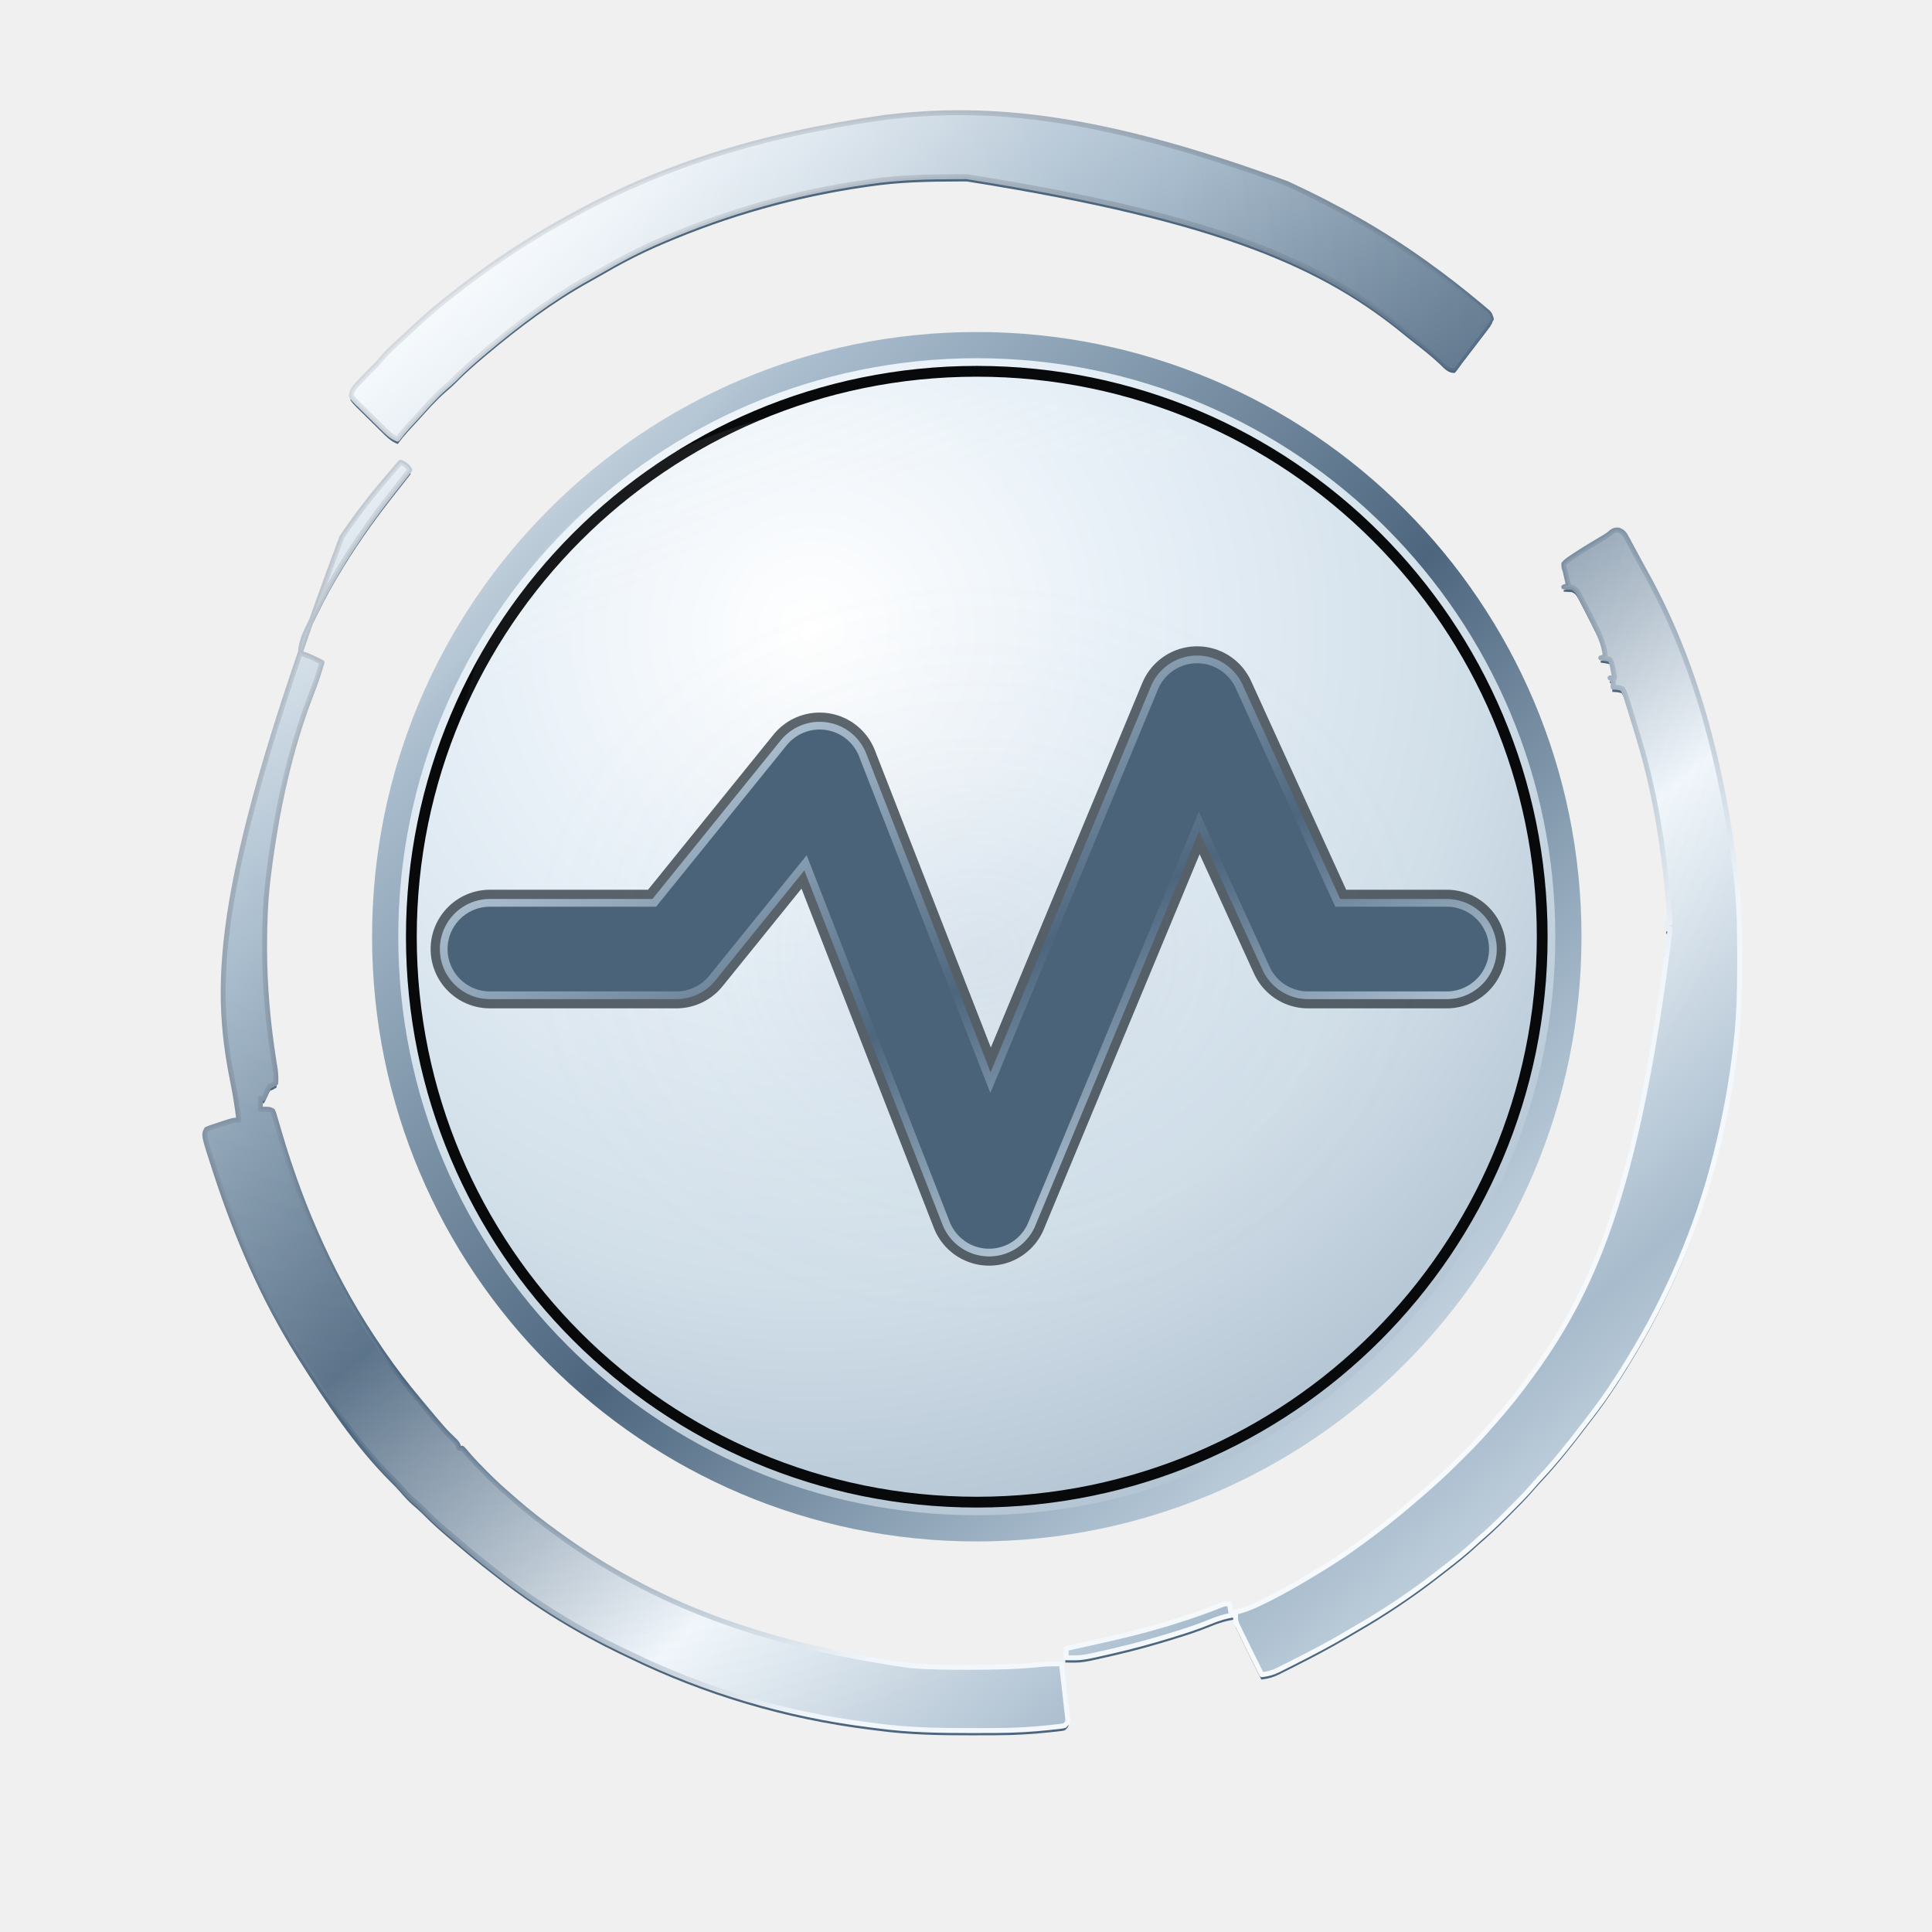
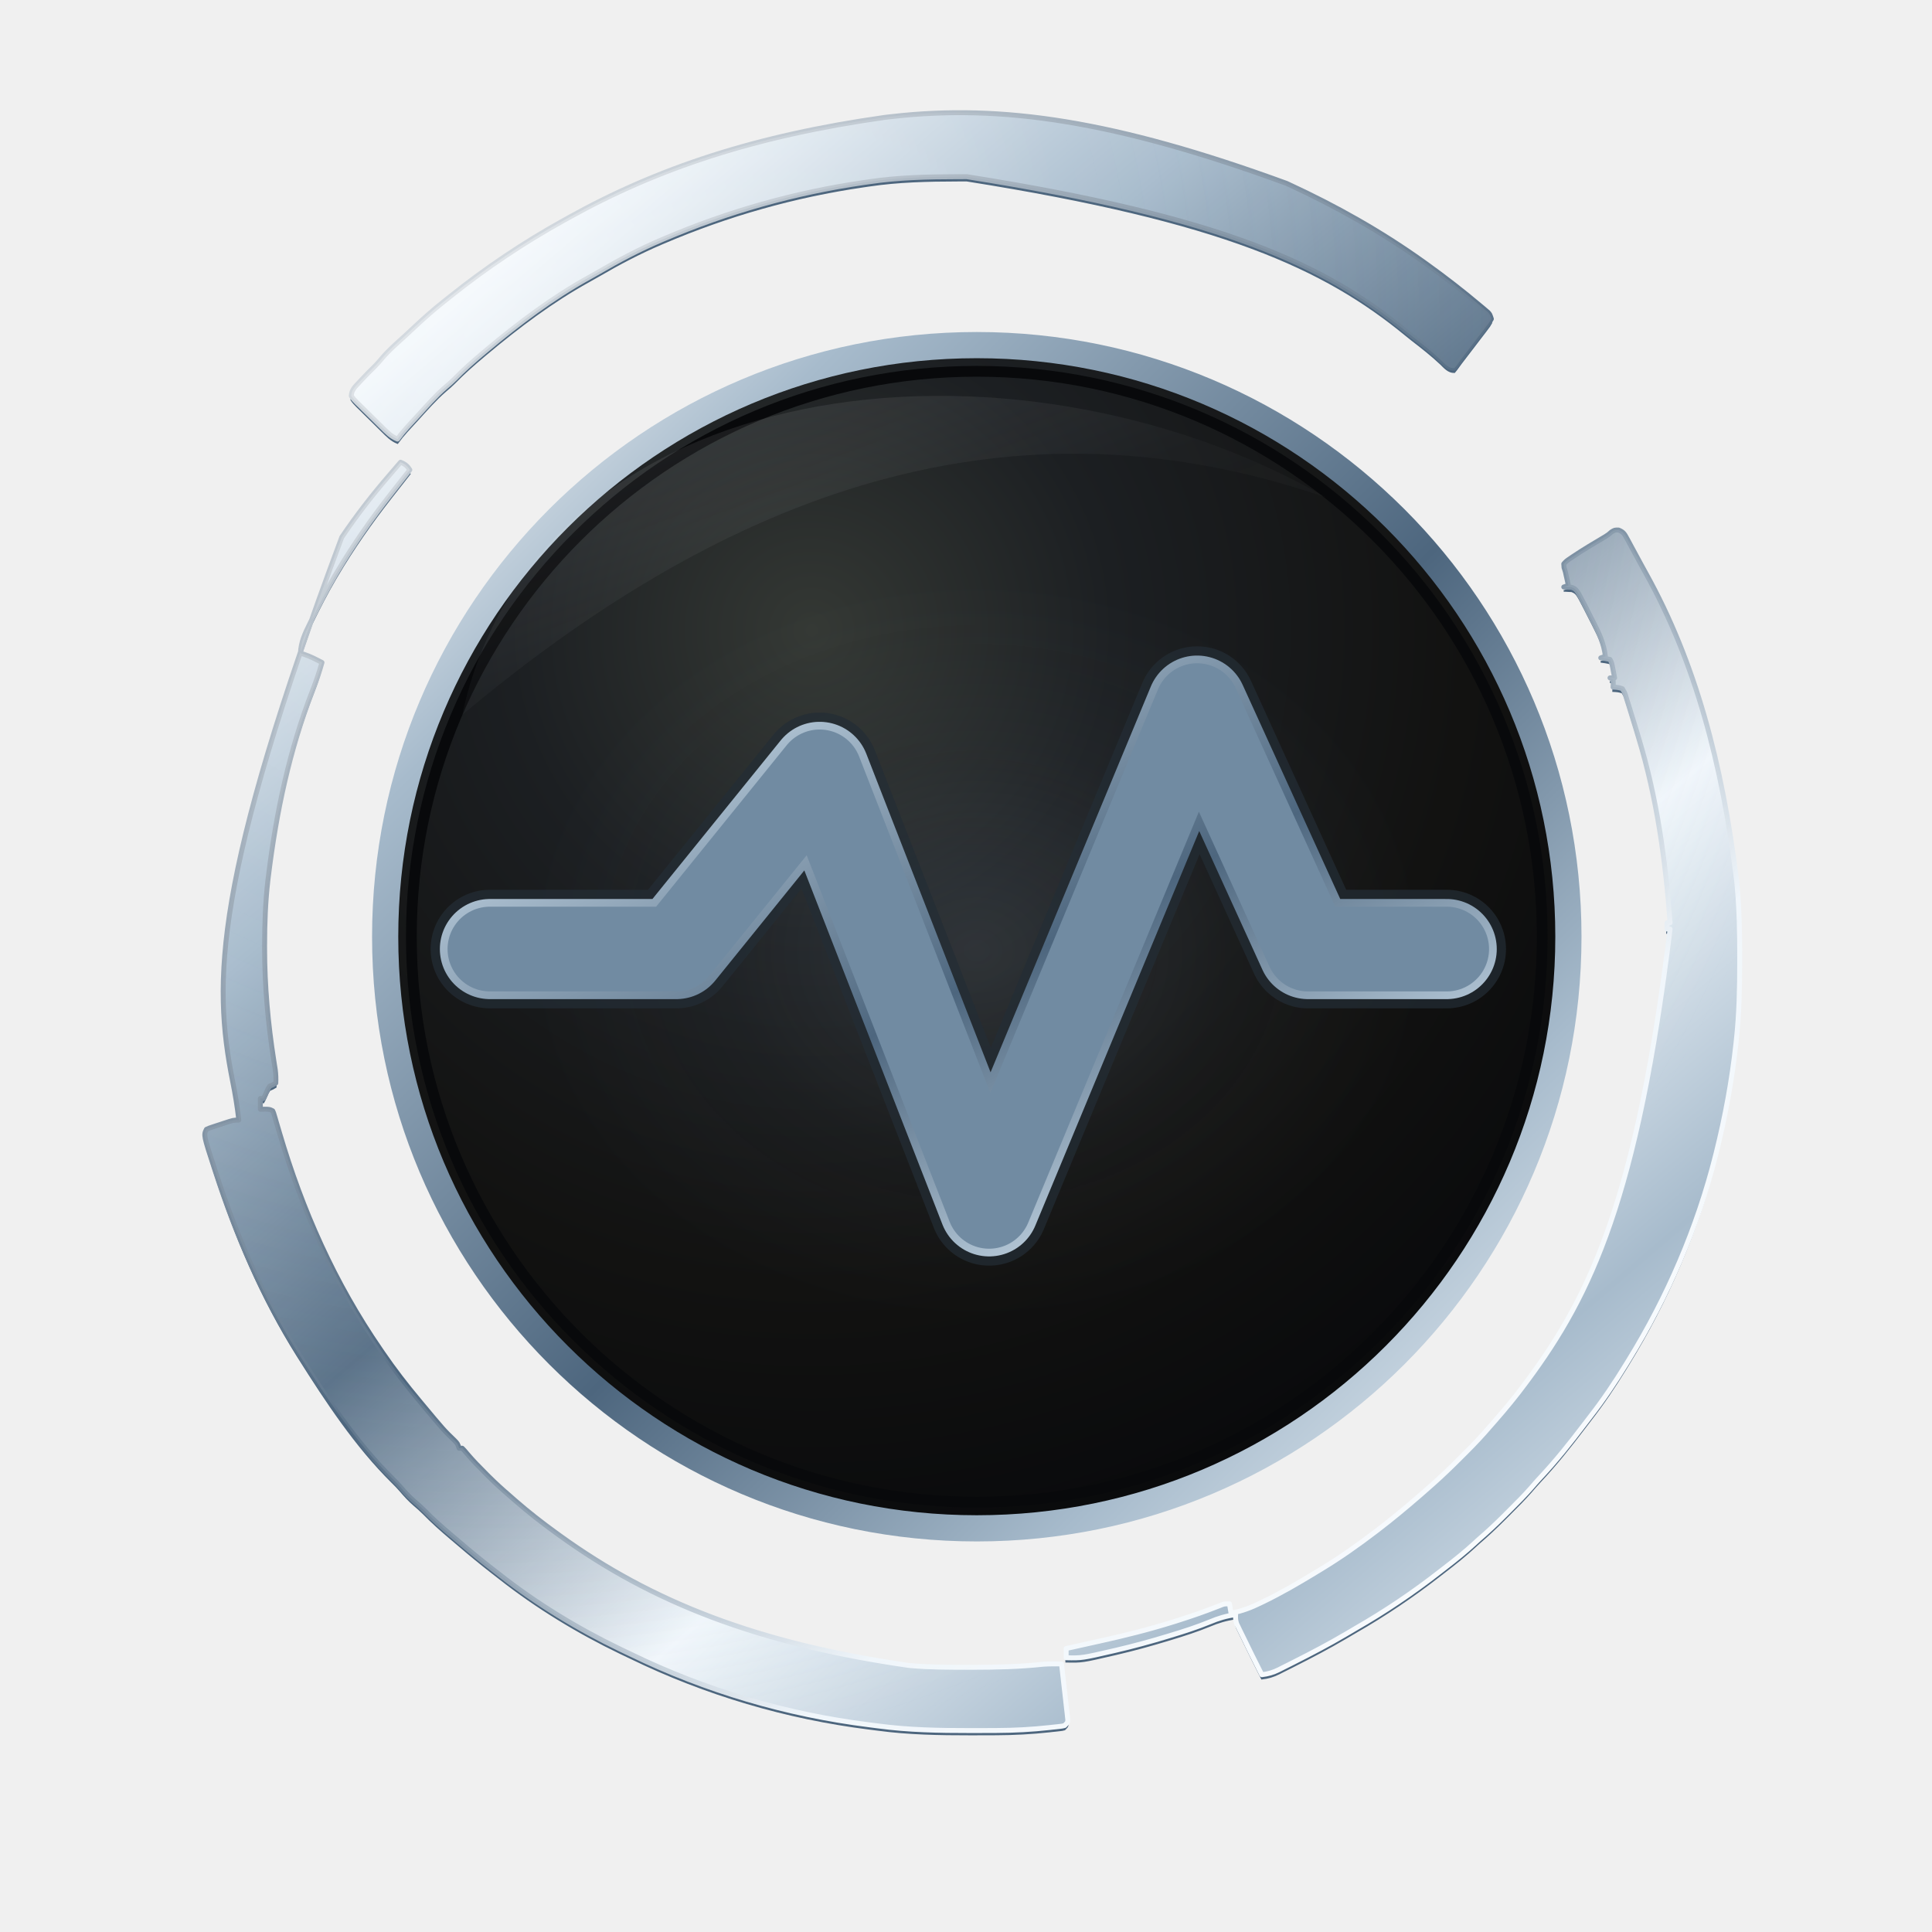
<svg xmlns="http://www.w3.org/2000/svg" width="256" height="256" viewBox="0 0 1254 1254" role="img" aria-labelledby="brand-title brand-description" data-vitalux-brand-version="v0.9.5.9" data-motion="static">
  <defs>
    <linearGradient id="outer-metal" gradientUnits="userSpaceOnUse" x1="180" y1="80" x2="1070" y2="1120">
      <stop offset="0" stop-color="#ffffff" />
      <stop offset="0.12" stop-color="#f0f6fb" />
      <stop offset="0.29" stop-color="#a7bbcc" />
      <stop offset="0.47" stop-color="#4d667e" />
      <stop offset="0.67" stop-color="#f0f6fb" />
      <stop offset="0.83" stop-color="#a7bbcc" />
      <stop offset="1" stop-color="#f0f6fb" />
    </linearGradient>
    <linearGradient id="outer-edge" gradientUnits="userSpaceOnUse" x1="140" y1="100" x2="1070" y2="1160">
      <stop offset="0" stop-color="#ffffff" />
      <stop offset="0.48" stop-color="#4d667e" />
      <stop offset="0.72" stop-color="#f0f6fb" />
      <stop offset="1" stop-color="#ffffff" />
    </linearGradient>
    <radialGradient id="glass" cx="36%" cy="24%" r="83%">
-       <stop offset="0" stop-color="#ffffff" />
-       <stop offset="0.31" stop-color="#e9f1f8" />
-       <stop offset="0.67" stop-color="#d1dfe9" />
-       <stop offset="1" stop-color="#aebfce" />
+       <stop offset="0" stop-color="#343834" />
+       <stop offset="0.31" stop-color="#1c1f22" />
+       <stop offset="0.67" stop-color="#121211" />
+       <stop offset="1" stop-color="#08090b" />
    </radialGradient>
    <radialGradient id="metal-reflection" cx="19%" cy="13%" r="90%">
      <stop offset="0" stop-color="#ffffff" stop-opacity="0.34" />
      <stop offset="0.42" stop-color="#ffffff" stop-opacity="0.015" />
      <stop offset="0.78" stop-color="#f0f6fb" stop-opacity="0.11" />
      <stop offset="1" stop-color="#f0f6fb" stop-opacity="0" />
    </radialGradient>
    <radialGradient id="pulse-aura" cx="50%" cy="50%" r="50%">
-       <stop offset="0" stop-color="#849aaf" stop-opacity="0.13" />
-       <stop offset="0.55" stop-color="#849aaf" stop-opacity="0.035" />
-       <stop offset="1" stop-color="#849aaf" stop-opacity="0" />
+       <stop offset="0" stop-color="#b9ccdc" stop-opacity="0.13" />
+       <stop offset="0.55" stop-color="#b9ccdc" stop-opacity="0.035" />
+       <stop offset="1" stop-color="#b9ccdc" stop-opacity="0" />
    </radialGradient>
    <linearGradient id="glass-reflection" x1="0" y1="0" x2="1" y2="1">
      <stop offset="0" stop-color="#ffffff" stop-opacity="0.12" />
      <stop offset="0.5" stop-color="#f0f6fb" stop-opacity="0.025" />
      <stop offset="1" stop-color="#f0f6fb" stop-opacity="0" />
    </linearGradient>
    <linearGradient id="lens-metal" x1="0%" y1="0%" x2="100%" y2="100%">
      <stop offset="0" stop-color="#ffffff" />
      <stop offset="0.19" stop-color="#a7bbcc" />
      <stop offset="0.53" stop-color="#4d667e" />
      <stop offset="0.79" stop-color="#a7bbcc" />
      <stop offset="1" stop-color="#f0f6fb" />
    </linearGradient>
    <linearGradient id="pulse-metal" gradientUnits="userSpaceOnUse" x1="320" y1="460" x2="900" y2="790">
-       <stop offset="0" stop-color="#4b6378" />
-       <stop offset="0.48" stop-color="#4b6378" />
-       <stop offset="0.82" stop-color="#4b6378" />
-       <stop offset="1" stop-color="#4b6378" />
+       <stop offset="0" stop-color="#718ba2" />
+       <stop offset="0.48" stop-color="#718ba2" />
+       <stop offset="0.82" stop-color="#718ba2" />
+       <stop offset="1" stop-color="#718ba2" />
    </linearGradient>
    <linearGradient id="pulse-light" gradientUnits="userSpaceOnUse" x1="318" y1="616" x2="939" y2="616">
-       <stop offset="0" stop-color="#47657e" />
-       <stop offset="0.48" stop-color="#294c68" />
-       <stop offset="1" stop-color="#122f48" />
+       <stop offset="0" stop-color="#a7bbcc" />
+       <stop offset="0.48" stop-color="#f0f6fb" />
+       <stop offset="1" stop-color="#ffffff" />
    </linearGradient>
  </defs>
  <g id="stationary-lens">
    <circle cx="634" cy="608" r="384" fill="url(#glass)" stroke="url(#lens-metal)" stroke-width="17" />
    <circle cx="634" cy="608" r="367" fill="none" stroke="#08090b" stroke-width="7" />
    <path d="M 300,464 C 348,241 655,205 861,323 C 644,248 460,330 300,464 Z" fill="url(#glass-reflection)" />
    <ellipse cx="634" cy="617" rx="295" ry="240" fill="url(#pulse-aura)" />
  </g>
  <g id="outer-bands" data-rotation-center="634 608" data-period-seconds="48">
    <path d="M835.0 119.0C835.493 119.227 835.985 119.455 836.493 119.689C867.208 133.863 896.458 150.303 924.0 170.0C924.627 170.448 925.253 170.896 925.899 171.357C937.886 179.966 949.532 188.983 960.812 198.5C961.418 199.005 962.023 199.509 962.647 200.029C963.203 200.504 963.759 200.979 964.332 201.469C964.824 201.886 965.316 202.303 965.823 202.732C967.0 204.0 967.0 204.0 968.0 207.0C966.805 209.102 966.805 209.102 964.875 211.625C964.526 212.087 964.177 212.549 963.818 213.026C962.555 214.692 961.277 216.345 960.0 218.0C958.891 219.454 957.783 220.908 956.676 222.363C953.929 225.969 951.171 229.567 948.407 233.16C947.387 234.494 946.402 235.855 945.439 237.231C945.202 237.523 945.202 237.523 944.0 239.0C940.095 239.049 937.753 236.187 935.125 233.625C929.251 228.09 922.979 223.173 916.596 218.245C915.21 217.163 913.842 216.066 912.484 214.949C859.705 171.595 793.574 140.987 627.527 114.682C625.533 114.688 623.539 114.69 621.545 114.693C602.223 114.73 583.141 115.137 564.0 118.0C562.762 118.179 561.524 118.358 560.286 118.536C515.597 125.063 472.532 137.274 431.0 155.0C430.504 155.211 430.007 155.422 429.495 155.639C415.249 161.691 401.835 168.775 388.487 176.559C386.361 177.791 384.225 178.997 382.074 180.184C358.515 193.209 336.611 209.737 316.0 227.0C315.441 227.467 314.883 227.934 314.307 228.415C307.598 234.041 301.09 239.731 294.988 246.012C293.166 247.834 291.292 249.479 289.312 251.125C282.658 256.837 276.913 263.542 271.0 270.0C269.994 271.093 268.987 272.185 267.98 273.277C267.091 274.247 266.201 275.217 265.312 276.188C264.915 276.62 264.517 277.053 264.108 277.499C261.923 279.903 259.905 282.369 258.0 285.0C253.807 283.338 251.034 280.375 247.887 277.258C247.313 276.693 246.739 276.128 246.148 275.546C244.941 274.354 243.737 273.158 242.535 271.96C240.689 270.126 238.824 268.311 236.959 266.496C235.788 265.334 234.618 264.172 233.449 263.008C232.888 262.466 232.327 261.924 231.748 261.366C230.36 259.961 229.099 258.641 228.0 257.0C228.079 253.14 230.581 250.877 233.125 248.188C233.53 247.748 233.935 247.309 234.353 246.856C237.266 243.718 240.281 240.691 243.34 237.695C245.051 235.948 246.614 234.123 248.188 232.25C252.508 227.248 257.416 222.94 262.32 218.527C264.665 216.395 266.969 214.222 269.277 212.051C275.19 206.501 281.198 201.165 287.562 196.138C289.101 194.92 290.631 193.691 292.16 192.461C315.295 173.959 340.07 157.326 366.0 143.0C366.973 142.458 367.946 141.916 368.918 141.373C426.934 109.077 490.252 88.058 574.344 76.184C575.905 76.011 577.465 75.828 579.025 75.645C650.188 67.562 723.57 78.285 835.0 119.0ZM260.0 300.0C262.937 301.273 264.346 302.281 266.0 305.0C265.86 305.178 265.86 305.178 265.149 306.079C261.758 310.38 258.377 314.688 255.0 319.0C254.573 319.544 254.147 320.088 253.707 320.649C241.082 336.783 229.442 353.361 219.0 371.0C218.561 371.742 218.122 372.483 217.669 373.247C212.312 382.389 207.494 391.806 202.827 401.315C202.241 402.508 201.651 403.698 201.058 404.888C197.92 411.2 195.289 416.824 195.0 424.0C195.412 424.124 195.412 424.124 197.5 424.75C201.538 426.083 205.234 428.048 209.0 430.0C207.28 436.088 205.297 441.994 202.994 447.885C187.843 486.683 179.33 527.197 174.25 568.438C174.192 568.907 174.192 568.907 173.899 571.282C172.285 585.234 171.763 599.214 171.75 613.25C171.749 614.037 171.748 614.825 171.747 615.636C171.768 640.025 173.944 664.264 177.729 688.35C177.772 688.622 177.772 688.622 177.986 689.997C178.212 691.438 178.446 692.879 178.68 694.32C179.036 697.3 179.181 700.002 179.0 703.0C177.133 704.117 177.133 704.117 175.0 705.0C173.805 706.945 173.805 706.945 172.875 709.125C171.93 711.32 171.93 711.32 171.0 713.0C170.34 713.0 169.68 713.0 169.0 713.0C169.0 715.31 169.0 717.62 169.0 720.0C169.474 719.99 169.474 719.99 171.875 719.938C175.0 720.0 175.0 720.0 177.0 721.0C177.598 722.319 177.598 722.319 178.094 724.021C178.285 724.662 178.477 725.303 178.674 725.964C178.876 726.667 179.077 727.37 179.285 728.094C179.733 729.601 180.181 731.109 180.628 732.617C180.862 733.413 181.095 734.209 181.336 735.03C196.164 785.44 217.138 832.665 247.0 876.0C247.488 876.715 247.976 877.43 248.479 878.167C255.812 888.885 263.666 899.045 272.0 909.0C272.247 909.297 272.247 909.297 273.498 910.798C288.019 928.216 288.019 928.216 295.0 934.938C297.0 937.0 297.0 937.0 298.0 940.0C298.66 940.0 299.32 940.0 300.0 940.0C301.448 941.467 301.448 941.467 303.129 943.496C306.872 947.896 310.843 951.991 314.938 956.062C315.602 956.731 316.267 957.399 316.951 958.088C321.469 962.597 326.159 966.841 331.0 971.0C332.095 971.961 333.188 972.923 334.281 973.887C342.863 981.384 351.769 988.321 361.0 995.0C361.771 995.56 362.542 996.12 363.337 996.696C422.926 1039.748 491.494 1066.846 590.0 1081.0C590.527 1081.047 591.055 1081.095 591.598 1081.143C603.799 1082.206 616.01 1082.196 628.25 1082.188C629.319 1082.188 630.388 1082.189 631.458 1082.19C646.798 1082.194 662.002 1081.826 677.261 1080.184C681.175 1079.921 685.08 1079.966 689.0 1080.0C689.622 1085.374 690.226 1090.749 690.819 1096.125C691.023 1097.955 691.23 1099.785 691.442 1101.614C691.745 1104.239 692.034 1106.865 692.32 1109.492C692.369 1109.903 692.369 1109.903 692.617 1111.98C692.657 1112.36 692.657 1112.36 692.86 1114.285C692.935 1114.955 693.011 1115.626 693.089 1116.317C693.0 1118.0 693.0 1118.0 691.0 1120.0C689.435 1120.395 689.435 1120.395 687.578 1120.598C686.881 1120.677 686.183 1120.756 685.465 1120.838C684.734 1120.912 684.003 1120.986 683.25 1121.062C682.566 1121.14 681.881 1121.218 681.176 1121.299C669.76 1122.548 658.366 1123.162 646.887 1123.203C645.674 1123.21 644.461 1123.217 643.248 1123.224C639.395 1123.244 635.541 1123.249 631.688 1123.25C631.03 1123.25 630.372 1123.251 629.694 1123.251C609.628 1123.258 589.775 1122.924 569.857 1120.247C567.935 1119.991 566.011 1119.75 564.086 1119.512C510.503 1112.805 458.018 1097.306 409.464 1073.708C407.132 1072.58 404.789 1071.475 402.449 1070.363C375.104 1057.204 348.268 1040.88 324.397 1022.098C322.818 1020.857 321.227 1019.63 319.637 1018.402C312.151 1012.601 304.86 1006.599 297.674 1000.431C295.92 998.931 294.156 997.443 292.391 995.957C286.351 990.854 280.525 985.688 275.016 980.016C273.045 978.045 271.001 976.239 268.875 974.438C265.481 971.528 262.603 968.374 259.715 964.969C258.048 963.055 256.312 961.275 254.5 959.5C230.822 936.083 211.707 907.044 194.0 879.0C193.627 878.41 193.254 877.82 192.87 877.212C170.046 840.823 153.221 801.549 139.938 760.812C139.701 760.091 139.465 759.369 139.221 758.625C132.106 736.789 132.106 736.789 134.0 733.0C135.718 732.222 135.718 732.222 137.93 731.492C138.725 731.228 139.52 730.964 140.34 730.691C141.176 730.422 142.013 730.153 142.875 729.875C143.289 729.736 143.289 729.736 145.387 729.035C151.592 727.0 151.592 727.0 155.0 727.0C154.053 718.434 152.65 710.02 150.952 701.57C138.048 637.063 138.97 570.325 221.816 348.711C231.3 334.602 241.723 321.183 252.846 308.333C254.468 306.459 256.077 304.573 257.688 302.688C258.458 301.791 259.228 300.895 260.0 300.0ZM1050.559 344.025C1053.747 345.299 1054.427 346.605 1056.05 349.602C1056.18 349.836 1056.18 349.836 1056.837 351.02C1057.679 352.546 1058.496 354.085 1059.312 355.625C1059.892 356.691 1060.473 357.756 1061.056 358.821C1062.205 360.927 1063.344 363.038 1064.474 365.154C1065.704 367.456 1066.961 369.742 1068.238 372.02C1100.386 429.838 1117.909 495.71 1127.187 571.625C1127.259 572.321 1127.331 573.016 1127.405 573.733C1128.917 589.734 1129.206 605.751 1129.187 621.813C1129.186 622.846 1129.185 623.879 1129.184 624.944C1129.152 641.712 1128.815 658.326 1127 675C1126.963 675.34 1126.963 675.34 1126.778 677.058C1124.163 701.083 1119.845 724.556 1114 748C1113.851 748.597 1113.702 749.195 1113.549 749.81C1101.785 796.653 1082.322 841.913 1057 883C1056.407 883.967 1055.814 884.935 1055.222 885.902C1048.145 897.425 1040.684 908.563 1032.368 919.239C1031.062 920.92 1029.772 922.611 1028.488 924.309C1019.366 936.337 1009.973 948.149 999.632 959.156C997.647 961.272 995.751 963.449 993.863 965.652C989.623 970.519 985.083 975.067 980.512 979.619C979.064 981.06 977.623 982.507 976.181 983.955C970.955 989.185 965.617 994.188 960 999C959.17 999.75 958.344 1000.505 957.523 1001.266C951.242 1007.067 944.633 1012.372 937.852 1017.576C936.646 1018.503 935.444 1019.434 934.245 1020.369C917.106 1033.744 898.756 1046.094 879.891 1056.909C877.769 1058.133 875.664 1059.385 873.558 1060.637C862.606 1067.085 851.407 1072.966 840.062 1078.688C839.358 1079.046 838.654 1079.404 837.929 1079.772C835.906 1080.799 833.878 1081.813 831.847 1082.824C831.245 1083.131 830.643 1083.438 830.022 1083.754C826.324 1085.573 823.098 1086.52 819 1087C814.59 1078.288 810.244 1069.544 806 1060.75C805.801 1060.345 805.801 1060.345 804.795 1058.298C804.429 1057.534 804.064 1056.771 803.687 1055.984C803.361 1055.311 803.035 1054.638 802.699 1053.944C801.941 1051.838 801.866 1050.222 802 1048C795.985 1048.821 790.755 1050.396 785.195 1052.746C776.921 1056.141 768.493 1058.851 759.937 1061.438C759.552 1061.555 759.552 1061.555 757.601 1062.149C746.668 1065.469 735.692 1068.479 724.562 1071.063C723.963 1071.203 723.363 1071.342 722.745 1071.487C702.355 1076.202 702.355 1076.202 692 1076C692 1074.02 692 1072.04 692 1070C692.905 1069.804 693.81 1069.608 694.742 1069.406C698.758 1068.53 702.767 1067.628 706.777 1066.723C709.058 1066.21 711.341 1065.704 713.625 1065.203C730.166 1061.562 746.47 1057.482 762.625 1052.375C763.335 1052.151 764.045 1051.928 764.777 1051.697C773.25 1049.014 781.608 1046.113 789.881 1042.86C790.194 1042.739 790.194 1042.739 791.782 1042.124C792.058 1042.015 792.058 1042.015 793.45 1041.466C795 1041 795 1041 798 1041C798.165 1041.99 798.165 1041.99 799 1047C806.087 1045.8 812.125 1043.397 818.562 1040.25C819.052 1040.013 819.542 1039.776 820.046 1039.532C831.599 1033.93 842.656 1027.508 853.619 1020.839C854.943 1020.035 856.268 1019.234 857.594 1018.433C869.91 1010.963 881.556 1002.741 893 994C893.653 993.501 894.307 993.002 894.981 992.487C903.54 985.918 911.828 979.045 920 972C920.738 971.363 921.477 970.727 922.238 970.07C924.169 968.391 926.085 966.697 928 965C928.715 964.37 929.43 963.74 930.166 963.091C936.228 957.7 942.046 952.11 947.769 946.361C949.193 944.932 950.622 943.508 952.052 942.084C957.249 936.891 962.231 931.594 967 926C968.056 924.797 969.115 923.595 970.175 922.395C977.113 914.492 983.746 906.454 990 898C990.489 897.342 990.978 896.684 991.483 896.006C1032.794 840.273 1062.724 776.909 1084 603C1083.34 603 1082.68 603 1082 603C1082 601.68 1082 600.36 1082 599C1082.66 599 1083.32 599 1084 599C1081.002 558.127 1075.481 518.057 1063.533 478.762C1062.953 476.847 1062.382 474.929 1061.81 473.011C1060.763 469.515 1059.683 466.03 1058.581 462.551C1058.154 461.192 1057.736 459.83 1057.326 458.465C1056.751 456.562 1056.144 454.672 1055.527 452.781C1055.361 452.21 1055.196 451.638 1055.025 451.049C1054.488 449.471 1054.488 449.471 1053 447C1050.903 446.191 1049.285 446.112 1047 446C1047.02 445.598 1047.02 445.598 1047.125 443.563C1047.104 443.14 1047.104 443.14 1047 441C1046.34 440.67 1045.68 440.34 1045 440C1045.99 440 1046.98 440 1048 440C1047.691 438.374 1047.377 436.75 1047.062 435.125C1046.888 434.22 1046.714 433.315 1046.535 432.383C1046 430 1046 430 1045 428C1041.937 427.375 1041.937 427.375 1039 427C1039.495 426.835 1039.495 426.835 1042 426C1041.031 417.653 1037.902 410.993 1034.087 403.612C1033.122 401.745 1032.175 399.87 1031.23 397.992C1030.615 396.781 1029.999 395.57 1029.382 394.359C1029.103 393.809 1028.824 393.259 1028.536 392.692C1023.271 382.532 1023.271 382.532 1020.078 381.195C1019.475 381.172 1018.871 381.149 1018.25 381.125C1017.636 381.086 1017.022 381.048 1016.39 381.008C1015.931 381.005 1015.472 381.003 1015 381C1015.495 380.835 1015.495 380.835 1018 380C1017.867 379.408 1017.734 378.817 1017.597 378.207C1017.421 377.417 1017.244 376.627 1017.062 375.813C1016.888 375.035 1016.714 374.258 1016.535 373.457C1016.358 372.646 1016.182 371.835 1016 371C1015.724 370.151 1015.448 369.301 1015.164 368.426C1015.11 367.625 1015.055 366.825 1015 366C1016.675 364.149 1016.675 364.149 1019.312 362.375C1019.79 362.048 1020.268 361.721 1020.76 361.384C1027.683 356.728 1034.898 352.485 1042.068 348.223C1044 347 1044 347 1045.934 345.286C1048 344 1048 344 1050.559 344.025Z" fill="#4d667e" fill-rule="evenodd" transform="translate(0 2.6)" stroke="#4d667e" stroke-width="1" />
    <path d="M835.0 119.0C835.493 119.227 835.985 119.455 836.493 119.689C867.208 133.863 896.458 150.303 924.0 170.0C924.627 170.448 925.253 170.896 925.899 171.357C937.886 179.966 949.532 188.983 960.812 198.5C961.418 199.005 962.023 199.509 962.647 200.029C963.203 200.504 963.759 200.979 964.332 201.469C964.824 201.886 965.316 202.303 965.823 202.732C967.0 204.0 967.0 204.0 968.0 207.0C966.805 209.102 966.805 209.102 964.875 211.625C964.526 212.087 964.177 212.549 963.818 213.026C962.555 214.692 961.277 216.345 960.0 218.0C958.891 219.454 957.783 220.908 956.676 222.363C953.929 225.969 951.171 229.567 948.407 233.16C947.387 234.494 946.402 235.855 945.439 237.231C945.202 237.523 945.202 237.523 944.0 239.0C940.095 239.049 937.753 236.187 935.125 233.625C929.251 228.09 922.979 223.173 916.596 218.245C915.21 217.163 913.842 216.066 912.484 214.949C859.705 171.595 793.574 140.987 627.527 114.682C625.533 114.688 623.539 114.69 621.545 114.693C602.223 114.73 583.141 115.137 564.0 118.0C562.762 118.179 561.524 118.358 560.286 118.536C515.597 125.063 472.532 137.274 431.0 155.0C430.504 155.211 430.007 155.422 429.495 155.639C415.249 161.691 401.835 168.775 388.487 176.559C386.361 177.791 384.225 178.997 382.074 180.184C358.515 193.209 336.611 209.737 316.0 227.0C315.441 227.467 314.883 227.934 314.307 228.415C307.598 234.041 301.09 239.731 294.988 246.012C293.166 247.834 291.292 249.479 289.312 251.125C282.658 256.837 276.913 263.542 271.0 270.0C269.994 271.093 268.987 272.185 267.98 273.277C267.091 274.247 266.201 275.217 265.312 276.188C264.915 276.62 264.517 277.053 264.108 277.499C261.923 279.903 259.905 282.369 258.0 285.0C253.807 283.338 251.034 280.375 247.887 277.258C247.313 276.693 246.739 276.128 246.148 275.546C244.941 274.354 243.737 273.158 242.535 271.96C240.689 270.126 238.824 268.311 236.959 266.496C235.788 265.334 234.618 264.172 233.449 263.008C232.888 262.466 232.327 261.924 231.748 261.366C230.36 259.961 229.099 258.641 228.0 257.0C228.079 253.14 230.581 250.877 233.125 248.188C233.53 247.748 233.935 247.309 234.353 246.856C237.266 243.718 240.281 240.691 243.34 237.695C245.051 235.948 246.614 234.123 248.188 232.25C252.508 227.248 257.416 222.94 262.32 218.527C264.665 216.395 266.969 214.222 269.277 212.051C275.19 206.501 281.198 201.165 287.562 196.138C289.101 194.92 290.631 193.691 292.16 192.461C315.295 173.959 340.07 157.326 366.0 143.0C366.973 142.458 367.946 141.916 368.918 141.373C426.934 109.077 490.252 88.058 574.344 76.184C575.905 76.011 577.465 75.828 579.025 75.645C650.188 67.562 723.57 78.285 835.0 119.0ZM260.0 300.0C262.937 301.273 264.346 302.281 266.0 305.0C265.86 305.178 265.86 305.178 265.149 306.079C261.758 310.38 258.377 314.688 255.0 319.0C254.573 319.544 254.147 320.088 253.707 320.649C241.082 336.783 229.442 353.361 219.0 371.0C218.561 371.742 218.122 372.483 217.669 373.247C212.312 382.389 207.494 391.806 202.827 401.315C202.241 402.508 201.651 403.698 201.058 404.888C197.92 411.2 195.289 416.824 195.0 424.0C195.412 424.124 195.412 424.124 197.5 424.75C201.538 426.083 205.234 428.048 209.0 430.0C207.28 436.088 205.297 441.994 202.994 447.885C187.843 486.683 179.33 527.197 174.25 568.438C174.192 568.907 174.192 568.907 173.899 571.282C172.285 585.234 171.763 599.214 171.75 613.25C171.749 614.037 171.748 614.825 171.747 615.636C171.768 640.025 173.944 664.264 177.729 688.35C177.772 688.622 177.772 688.622 177.986 689.997C178.212 691.438 178.446 692.879 178.68 694.32C179.036 697.3 179.181 700.002 179.0 703.0C177.133 704.117 177.133 704.117 175.0 705.0C173.805 706.945 173.805 706.945 172.875 709.125C171.93 711.32 171.93 711.32 171.0 713.0C170.34 713.0 169.68 713.0 169.0 713.0C169.0 715.31 169.0 717.62 169.0 720.0C169.474 719.99 169.474 719.99 171.875 719.938C175.0 720.0 175.0 720.0 177.0 721.0C177.598 722.319 177.598 722.319 178.094 724.021C178.285 724.662 178.477 725.303 178.674 725.964C178.876 726.667 179.077 727.37 179.285 728.094C179.733 729.601 180.181 731.109 180.628 732.617C180.862 733.413 181.095 734.209 181.336 735.03C196.164 785.44 217.138 832.665 247.0 876.0C247.488 876.715 247.976 877.43 248.479 878.167C255.812 888.885 263.666 899.045 272.0 909.0C272.247 909.297 272.247 909.297 273.498 910.798C288.019 928.216 288.019 928.216 295.0 934.938C297.0 937.0 297.0 937.0 298.0 940.0C298.66 940.0 299.32 940.0 300.0 940.0C301.448 941.467 301.448 941.467 303.129 943.496C306.872 947.896 310.843 951.991 314.938 956.062C315.602 956.731 316.267 957.399 316.951 958.088C321.469 962.597 326.159 966.841 331.0 971.0C332.095 971.961 333.188 972.923 334.281 973.887C342.863 981.384 351.769 988.321 361.0 995.0C361.771 995.56 362.542 996.12 363.337 996.696C422.926 1039.748 491.494 1066.846 590.0 1081.0C590.527 1081.047 591.055 1081.095 591.598 1081.143C603.799 1082.206 616.01 1082.196 628.25 1082.188C629.319 1082.188 630.388 1082.189 631.458 1082.19C646.798 1082.194 662.002 1081.826 677.261 1080.184C681.175 1079.921 685.08 1079.966 689.0 1080.0C689.622 1085.374 690.226 1090.749 690.819 1096.125C691.023 1097.955 691.23 1099.785 691.442 1101.614C691.745 1104.239 692.034 1106.865 692.32 1109.492C692.369 1109.903 692.369 1109.903 692.617 1111.98C692.657 1112.36 692.657 1112.36 692.86 1114.285C692.935 1114.955 693.011 1115.626 693.089 1116.317C693.0 1118.0 693.0 1118.0 691.0 1120.0C689.435 1120.395 689.435 1120.395 687.578 1120.598C686.881 1120.677 686.183 1120.756 685.465 1120.838C684.734 1120.912 684.003 1120.986 683.25 1121.062C682.566 1121.14 681.881 1121.218 681.176 1121.299C669.76 1122.548 658.366 1123.162 646.887 1123.203C645.674 1123.21 644.461 1123.217 643.248 1123.224C639.395 1123.244 635.541 1123.249 631.688 1123.25C631.03 1123.25 630.372 1123.251 629.694 1123.251C609.628 1123.258 589.775 1122.924 569.857 1120.247C567.935 1119.991 566.011 1119.75 564.086 1119.512C510.503 1112.805 458.018 1097.306 409.464 1073.708C407.132 1072.58 404.789 1071.475 402.449 1070.363C375.104 1057.204 348.268 1040.88 324.397 1022.098C322.818 1020.857 321.227 1019.63 319.637 1018.402C312.151 1012.601 304.86 1006.599 297.674 1000.431C295.92 998.931 294.156 997.443 292.391 995.957C286.351 990.854 280.525 985.688 275.016 980.016C273.045 978.045 271.001 976.239 268.875 974.438C265.481 971.528 262.603 968.374 259.715 964.969C258.048 963.055 256.312 961.275 254.5 959.5C230.822 936.083 211.707 907.044 194.0 879.0C193.627 878.41 193.254 877.82 192.87 877.212C170.046 840.823 153.221 801.549 139.938 760.812C139.701 760.091 139.465 759.369 139.221 758.625C132.106 736.789 132.106 736.789 134.0 733.0C135.718 732.222 135.718 732.222 137.93 731.492C138.725 731.228 139.52 730.964 140.34 730.691C141.176 730.422 142.013 730.153 142.875 729.875C143.289 729.736 143.289 729.736 145.387 729.035C151.592 727.0 151.592 727.0 155.0 727.0C154.053 718.434 152.65 710.02 150.952 701.57C138.048 637.063 138.97 570.325 221.816 348.711C231.3 334.602 241.723 321.183 252.846 308.333C254.468 306.459 256.077 304.573 257.688 302.688C258.458 301.791 259.228 300.895 260.0 300.0ZM1050.559 344.025C1053.747 345.299 1054.427 346.605 1056.05 349.602C1056.18 349.836 1056.18 349.836 1056.837 351.02C1057.679 352.546 1058.496 354.085 1059.312 355.625C1059.892 356.691 1060.473 357.756 1061.056 358.821C1062.205 360.927 1063.344 363.038 1064.474 365.154C1065.704 367.456 1066.961 369.742 1068.238 372.02C1100.386 429.838 1117.909 495.71 1127.187 571.625C1127.259 572.321 1127.331 573.016 1127.405 573.733C1128.917 589.734 1129.206 605.751 1129.187 621.813C1129.186 622.846 1129.185 623.879 1129.184 624.944C1129.152 641.712 1128.815 658.326 1127 675C1126.963 675.34 1126.963 675.34 1126.778 677.058C1124.163 701.083 1119.845 724.556 1114 748C1113.851 748.597 1113.702 749.195 1113.549 749.81C1101.785 796.653 1082.322 841.913 1057 883C1056.407 883.967 1055.814 884.935 1055.222 885.902C1048.145 897.425 1040.684 908.563 1032.368 919.239C1031.062 920.92 1029.772 922.611 1028.488 924.309C1019.366 936.337 1009.973 948.149 999.632 959.156C997.647 961.272 995.751 963.449 993.863 965.652C989.623 970.519 985.083 975.067 980.512 979.619C979.064 981.06 977.623 982.507 976.181 983.955C970.955 989.185 965.617 994.188 960 999C959.17 999.75 958.344 1000.505 957.523 1001.266C951.242 1007.067 944.633 1012.372 937.852 1017.576C936.646 1018.503 935.444 1019.434 934.245 1020.369C917.106 1033.744 898.756 1046.094 879.891 1056.909C877.769 1058.133 875.664 1059.385 873.558 1060.637C862.606 1067.085 851.407 1072.966 840.062 1078.688C839.358 1079.046 838.654 1079.404 837.929 1079.772C835.906 1080.799 833.878 1081.813 831.847 1082.824C831.245 1083.131 830.643 1083.438 830.022 1083.754C826.324 1085.573 823.098 1086.52 819 1087C814.59 1078.288 810.244 1069.544 806 1060.75C805.801 1060.345 805.801 1060.345 804.795 1058.298C804.429 1057.534 804.064 1056.771 803.687 1055.984C803.361 1055.311 803.035 1054.638 802.699 1053.944C801.941 1051.838 801.866 1050.222 802 1048C795.985 1048.821 790.755 1050.396 785.195 1052.746C776.921 1056.141 768.493 1058.851 759.937 1061.438C759.552 1061.555 759.552 1061.555 757.601 1062.149C746.668 1065.469 735.692 1068.479 724.562 1071.063C723.963 1071.203 723.363 1071.342 722.745 1071.487C702.355 1076.202 702.355 1076.202 692 1076C692 1074.02 692 1072.04 692 1070C692.905 1069.804 693.81 1069.608 694.742 1069.406C698.758 1068.53 702.767 1067.628 706.777 1066.723C709.058 1066.21 711.341 1065.704 713.625 1065.203C730.166 1061.562 746.47 1057.482 762.625 1052.375C763.335 1052.151 764.045 1051.928 764.777 1051.697C773.25 1049.014 781.608 1046.113 789.881 1042.86C790.194 1042.739 790.194 1042.739 791.782 1042.124C792.058 1042.015 792.058 1042.015 793.45 1041.466C795 1041 795 1041 798 1041C798.165 1041.99 798.165 1041.99 799 1047C806.087 1045.8 812.125 1043.397 818.562 1040.25C819.052 1040.013 819.542 1039.776 820.046 1039.532C831.599 1033.93 842.656 1027.508 853.619 1020.839C854.943 1020.035 856.268 1019.234 857.594 1018.433C869.91 1010.963 881.556 1002.741 893 994C893.653 993.501 894.307 993.002 894.981 992.487C903.54 985.918 911.828 979.045 920 972C920.738 971.363 921.477 970.727 922.238 970.07C924.169 968.391 926.085 966.697 928 965C928.715 964.37 929.43 963.74 930.166 963.091C936.228 957.7 942.046 952.11 947.769 946.361C949.193 944.932 950.622 943.508 952.052 942.084C957.249 936.891 962.231 931.594 967 926C968.056 924.797 969.115 923.595 970.175 922.395C977.113 914.492 983.746 906.454 990 898C990.489 897.342 990.978 896.684 991.483 896.006C1032.794 840.273 1062.724 776.909 1084 603C1083.34 603 1082.68 603 1082 603C1082 601.68 1082 600.36 1082 599C1082.66 599 1083.32 599 1084 599C1081.002 558.127 1075.481 518.057 1063.533 478.762C1062.953 476.847 1062.382 474.929 1061.81 473.011C1060.763 469.515 1059.683 466.03 1058.581 462.551C1058.154 461.192 1057.736 459.83 1057.326 458.465C1056.751 456.562 1056.144 454.672 1055.527 452.781C1055.361 452.21 1055.196 451.638 1055.025 451.049C1054.488 449.471 1054.488 449.471 1053 447C1050.903 446.191 1049.285 446.112 1047 446C1047.02 445.598 1047.02 445.598 1047.125 443.563C1047.104 443.14 1047.104 443.14 1047 441C1046.34 440.67 1045.68 440.34 1045 440C1045.99 440 1046.98 440 1048 440C1047.691 438.374 1047.377 436.75 1047.062 435.125C1046.888 434.22 1046.714 433.315 1046.535 432.383C1046 430 1046 430 1045 428C1041.937 427.375 1041.937 427.375 1039 427C1039.495 426.835 1039.495 426.835 1042 426C1041.031 417.653 1037.902 410.993 1034.087 403.612C1033.122 401.745 1032.175 399.87 1031.23 397.992C1030.615 396.781 1029.999 395.57 1029.382 394.359C1029.103 393.809 1028.824 393.259 1028.536 392.692C1023.271 382.532 1023.271 382.532 1020.078 381.195C1019.475 381.172 1018.871 381.149 1018.25 381.125C1017.636 381.086 1017.022 381.048 1016.39 381.008C1015.931 381.005 1015.472 381.003 1015 381C1015.495 380.835 1015.495 380.835 1018 380C1017.867 379.408 1017.734 378.817 1017.597 378.207C1017.421 377.417 1017.244 376.627 1017.062 375.813C1016.888 375.035 1016.714 374.258 1016.535 373.457C1016.358 372.646 1016.182 371.835 1016 371C1015.724 370.151 1015.448 369.301 1015.164 368.426C1015.11 367.625 1015.055 366.825 1015 366C1016.675 364.149 1016.675 364.149 1019.312 362.375C1019.79 362.048 1020.268 361.721 1020.76 361.384C1027.683 356.728 1034.898 352.485 1042.068 348.223C1044 347 1044 347 1045.934 345.286C1048 344 1048 344 1050.559 344.025Z" fill="url(#outer-metal)" fill-rule="evenodd" stroke="url(#outer-edge)" stroke-width="3.2" stroke-linejoin="round" />
    <path d="M835.0 119.0C835.493 119.227 835.985 119.455 836.493 119.689C867.208 133.863 896.458 150.303 924.0 170.0C924.627 170.448 925.253 170.896 925.899 171.357C937.886 179.966 949.532 188.983 960.812 198.5C961.418 199.005 962.023 199.509 962.647 200.029C963.203 200.504 963.759 200.979 964.332 201.469C964.824 201.886 965.316 202.303 965.823 202.732C967.0 204.0 967.0 204.0 968.0 207.0C966.805 209.102 966.805 209.102 964.875 211.625C964.526 212.087 964.177 212.549 963.818 213.026C962.555 214.692 961.277 216.345 960.0 218.0C958.891 219.454 957.783 220.908 956.676 222.363C953.929 225.969 951.171 229.567 948.407 233.16C947.387 234.494 946.402 235.855 945.439 237.231C945.202 237.523 945.202 237.523 944.0 239.0C940.095 239.049 937.753 236.187 935.125 233.625C929.251 228.09 922.979 223.173 916.596 218.245C915.21 217.163 913.842 216.066 912.484 214.949C859.705 171.595 793.574 140.987 627.527 114.682C625.533 114.688 623.539 114.69 621.545 114.693C602.223 114.73 583.141 115.137 564.0 118.0C562.762 118.179 561.524 118.358 560.286 118.536C515.597 125.063 472.532 137.274 431.0 155.0C430.504 155.211 430.007 155.422 429.495 155.639C415.249 161.691 401.835 168.775 388.487 176.559C386.361 177.791 384.225 178.997 382.074 180.184C358.515 193.209 336.611 209.737 316.0 227.0C315.441 227.467 314.883 227.934 314.307 228.415C307.598 234.041 301.09 239.731 294.988 246.012C293.166 247.834 291.292 249.479 289.312 251.125C282.658 256.837 276.913 263.542 271.0 270.0C269.994 271.093 268.987 272.185 267.98 273.277C267.091 274.247 266.201 275.217 265.312 276.188C264.915 276.62 264.517 277.053 264.108 277.499C261.923 279.903 259.905 282.369 258.0 285.0C253.807 283.338 251.034 280.375 247.887 277.258C247.313 276.693 246.739 276.128 246.148 275.546C244.941 274.354 243.737 273.158 242.535 271.96C240.689 270.126 238.824 268.311 236.959 266.496C235.788 265.334 234.618 264.172 233.449 263.008C232.888 262.466 232.327 261.924 231.748 261.366C230.36 259.961 229.099 258.641 228.0 257.0C228.079 253.14 230.581 250.877 233.125 248.188C233.53 247.748 233.935 247.309 234.353 246.856C237.266 243.718 240.281 240.691 243.34 237.695C245.051 235.948 246.614 234.123 248.188 232.25C252.508 227.248 257.416 222.94 262.32 218.527C264.665 216.395 266.969 214.222 269.277 212.051C275.19 206.501 281.198 201.165 287.562 196.138C289.101 194.92 290.631 193.691 292.16 192.461C315.295 173.959 340.07 157.326 366.0 143.0C366.973 142.458 367.946 141.916 368.918 141.373C426.934 109.077 490.252 88.058 574.344 76.184C575.905 76.011 577.465 75.828 579.025 75.645C650.188 67.562 723.57 78.285 835.0 119.0ZM260.0 300.0C262.937 301.273 264.346 302.281 266.0 305.0C265.86 305.178 265.86 305.178 265.149 306.079C261.758 310.38 258.377 314.688 255.0 319.0C254.573 319.544 254.147 320.088 253.707 320.649C241.082 336.783 229.442 353.361 219.0 371.0C218.561 371.742 218.122 372.483 217.669 373.247C212.312 382.389 207.494 391.806 202.827 401.315C202.241 402.508 201.651 403.698 201.058 404.888C197.92 411.2 195.289 416.824 195.0 424.0C195.412 424.124 195.412 424.124 197.5 424.75C201.538 426.083 205.234 428.048 209.0 430.0C207.28 436.088 205.297 441.994 202.994 447.885C187.843 486.683 179.33 527.197 174.25 568.438C174.192 568.907 174.192 568.907 173.899 571.282C172.285 585.234 171.763 599.214 171.75 613.25C171.749 614.037 171.748 614.825 171.747 615.636C171.768 640.025 173.944 664.264 177.729 688.35C177.772 688.622 177.772 688.622 177.986 689.997C178.212 691.438 178.446 692.879 178.68 694.32C179.036 697.3 179.181 700.002 179.0 703.0C177.133 704.117 177.133 704.117 175.0 705.0C173.805 706.945 173.805 706.945 172.875 709.125C171.93 711.32 171.93 711.32 171.0 713.0C170.34 713.0 169.68 713.0 169.0 713.0C169.0 715.31 169.0 717.62 169.0 720.0C169.474 719.99 169.474 719.99 171.875 719.938C175.0 720.0 175.0 720.0 177.0 721.0C177.598 722.319 177.598 722.319 178.094 724.021C178.285 724.662 178.477 725.303 178.674 725.964C178.876 726.667 179.077 727.37 179.285 728.094C179.733 729.601 180.181 731.109 180.628 732.617C180.862 733.413 181.095 734.209 181.336 735.03C196.164 785.44 217.138 832.665 247.0 876.0C247.488 876.715 247.976 877.43 248.479 878.167C255.812 888.885 263.666 899.045 272.0 909.0C272.247 909.297 272.247 909.297 273.498 910.798C288.019 928.216 288.019 928.216 295.0 934.938C297.0 937.0 297.0 937.0 298.0 940.0C298.66 940.0 299.32 940.0 300.0 940.0C301.448 941.467 301.448 941.467 303.129 943.496C306.872 947.896 310.843 951.991 314.938 956.062C315.602 956.731 316.267 957.399 316.951 958.088C321.469 962.597 326.159 966.841 331.0 971.0C332.095 971.961 333.188 972.923 334.281 973.887C342.863 981.384 351.769 988.321 361.0 995.0C361.771 995.56 362.542 996.12 363.337 996.696C422.926 1039.748 491.494 1066.846 590.0 1081.0C590.527 1081.047 591.055 1081.095 591.598 1081.143C603.799 1082.206 616.01 1082.196 628.25 1082.188C629.319 1082.188 630.388 1082.189 631.458 1082.19C646.798 1082.194 662.002 1081.826 677.261 1080.184C681.175 1079.921 685.08 1079.966 689.0 1080.0C689.622 1085.374 690.226 1090.749 690.819 1096.125C691.023 1097.955 691.23 1099.785 691.442 1101.614C691.745 1104.239 692.034 1106.865 692.32 1109.492C692.369 1109.903 692.369 1109.903 692.617 1111.98C692.657 1112.36 692.657 1112.36 692.86 1114.285C692.935 1114.955 693.011 1115.626 693.089 1116.317C693.0 1118.0 693.0 1118.0 691.0 1120.0C689.435 1120.395 689.435 1120.395 687.578 1120.598C686.881 1120.677 686.183 1120.756 685.465 1120.838C684.734 1120.912 684.003 1120.986 683.25 1121.062C682.566 1121.14 681.881 1121.218 681.176 1121.299C669.76 1122.548 658.366 1123.162 646.887 1123.203C645.674 1123.21 644.461 1123.217 643.248 1123.224C639.395 1123.244 635.541 1123.249 631.688 1123.25C631.03 1123.25 630.372 1123.251 629.694 1123.251C609.628 1123.258 589.775 1122.924 569.857 1120.247C567.935 1119.991 566.011 1119.75 564.086 1119.512C510.503 1112.805 458.018 1097.306 409.464 1073.708C407.132 1072.58 404.789 1071.475 402.449 1070.363C375.104 1057.204 348.268 1040.88 324.397 1022.098C322.818 1020.857 321.227 1019.63 319.637 1018.402C312.151 1012.601 304.86 1006.599 297.674 1000.431C295.92 998.931 294.156 997.443 292.391 995.957C286.351 990.854 280.525 985.688 275.016 980.016C273.045 978.045 271.001 976.239 268.875 974.438C265.481 971.528 262.603 968.374 259.715 964.969C258.048 963.055 256.312 961.275 254.5 959.5C230.822 936.083 211.707 907.044 194.0 879.0C193.627 878.41 193.254 877.82 192.87 877.212C170.046 840.823 153.221 801.549 139.938 760.812C139.701 760.091 139.465 759.369 139.221 758.625C132.106 736.789 132.106 736.789 134.0 733.0C135.718 732.222 135.718 732.222 137.93 731.492C138.725 731.228 139.52 730.964 140.34 730.691C141.176 730.422 142.013 730.153 142.875 729.875C143.289 729.736 143.289 729.736 145.387 729.035C151.592 727.0 151.592 727.0 155.0 727.0C154.053 718.434 152.65 710.02 150.952 701.57C138.048 637.063 138.97 570.325 221.816 348.711C231.3 334.602 241.723 321.183 252.846 308.333C254.468 306.459 256.077 304.573 257.688 302.688C258.458 301.791 259.228 300.895 260.0 300.0ZM1050.559 344.025C1053.747 345.299 1054.427 346.605 1056.05 349.602C1056.18 349.836 1056.18 349.836 1056.837 351.02C1057.679 352.546 1058.496 354.085 1059.312 355.625C1059.892 356.691 1060.473 357.756 1061.056 358.821C1062.205 360.927 1063.344 363.038 1064.474 365.154C1065.704 367.456 1066.961 369.742 1068.238 372.02C1100.386 429.838 1117.909 495.71 1127.187 571.625C1127.259 572.321 1127.331 573.016 1127.405 573.733C1128.917 589.734 1129.206 605.751 1129.187 621.813C1129.186 622.846 1129.185 623.879 1129.184 624.944C1129.152 641.712 1128.815 658.326 1127 675C1126.963 675.34 1126.963 675.34 1126.778 677.058C1124.163 701.083 1119.845 724.556 1114 748C1113.851 748.597 1113.702 749.195 1113.549 749.81C1101.785 796.653 1082.322 841.913 1057 883C1056.407 883.967 1055.814 884.935 1055.222 885.902C1048.145 897.425 1040.684 908.563 1032.368 919.239C1031.062 920.92 1029.772 922.611 1028.488 924.309C1019.366 936.337 1009.973 948.149 999.632 959.156C997.647 961.272 995.751 963.449 993.863 965.652C989.623 970.519 985.083 975.067 980.512 979.619C979.064 981.06 977.623 982.507 976.181 983.955C970.955 989.185 965.617 994.188 960 999C959.17 999.75 958.344 1000.505 957.523 1001.266C951.242 1007.067 944.633 1012.372 937.852 1017.576C936.646 1018.503 935.444 1019.434 934.245 1020.369C917.106 1033.744 898.756 1046.094 879.891 1056.909C877.769 1058.133 875.664 1059.385 873.558 1060.637C862.606 1067.085 851.407 1072.966 840.062 1078.688C839.358 1079.046 838.654 1079.404 837.929 1079.772C835.906 1080.799 833.878 1081.813 831.847 1082.824C831.245 1083.131 830.643 1083.438 830.022 1083.754C826.324 1085.573 823.098 1086.52 819 1087C814.59 1078.288 810.244 1069.544 806 1060.75C805.801 1060.345 805.801 1060.345 804.795 1058.298C804.429 1057.534 804.064 1056.771 803.687 1055.984C803.361 1055.311 803.035 1054.638 802.699 1053.944C801.941 1051.838 801.866 1050.222 802 1048C795.985 1048.821 790.755 1050.396 785.195 1052.746C776.921 1056.141 768.493 1058.851 759.937 1061.438C759.552 1061.555 759.552 1061.555 757.601 1062.149C746.668 1065.469 735.692 1068.479 724.562 1071.063C723.963 1071.203 723.363 1071.342 722.745 1071.487C702.355 1076.202 702.355 1076.202 692 1076C692 1074.02 692 1072.04 692 1070C692.905 1069.804 693.81 1069.608 694.742 1069.406C698.758 1068.53 702.767 1067.628 706.777 1066.723C709.058 1066.21 711.341 1065.704 713.625 1065.203C730.166 1061.562 746.47 1057.482 762.625 1052.375C763.335 1052.151 764.045 1051.928 764.777 1051.697C773.25 1049.014 781.608 1046.113 789.881 1042.86C790.194 1042.739 790.194 1042.739 791.782 1042.124C792.058 1042.015 792.058 1042.015 793.45 1041.466C795 1041 795 1041 798 1041C798.165 1041.99 798.165 1041.99 799 1047C806.087 1045.8 812.125 1043.397 818.562 1040.25C819.052 1040.013 819.542 1039.776 820.046 1039.532C831.599 1033.93 842.656 1027.508 853.619 1020.839C854.943 1020.035 856.268 1019.234 857.594 1018.433C869.91 1010.963 881.556 1002.741 893 994C893.653 993.501 894.307 993.002 894.981 992.487C903.54 985.918 911.828 979.045 920 972C920.738 971.363 921.477 970.727 922.238 970.07C924.169 968.391 926.085 966.697 928 965C928.715 964.37 929.43 963.74 930.166 963.091C936.228 957.7 942.046 952.11 947.769 946.361C949.193 944.932 950.622 943.508 952.052 942.084C957.249 936.891 962.231 931.594 967 926C968.056 924.797 969.115 923.595 970.175 922.395C977.113 914.492 983.746 906.454 990 898C990.489 897.342 990.978 896.684 991.483 896.006C1032.794 840.273 1062.724 776.909 1084 603C1083.34 603 1082.68 603 1082 603C1082 601.68 1082 600.36 1082 599C1082.66 599 1083.32 599 1084 599C1081.002 558.127 1075.481 518.057 1063.533 478.762C1062.953 476.847 1062.382 474.929 1061.81 473.011C1060.763 469.515 1059.683 466.03 1058.581 462.551C1058.154 461.192 1057.736 459.83 1057.326 458.465C1056.751 456.562 1056.144 454.672 1055.527 452.781C1055.361 452.21 1055.196 451.638 1055.025 451.049C1054.488 449.471 1054.488 449.471 1053 447C1050.903 446.191 1049.285 446.112 1047 446C1047.02 445.598 1047.02 445.598 1047.125 443.563C1047.104 443.14 1047.104 443.14 1047 441C1046.34 440.67 1045.68 440.34 1045 440C1045.99 440 1046.98 440 1048 440C1047.691 438.374 1047.377 436.75 1047.062 435.125C1046.888 434.22 1046.714 433.315 1046.535 432.383C1046 430 1046 430 1045 428C1041.937 427.375 1041.937 427.375 1039 427C1039.495 426.835 1039.495 426.835 1042 426C1041.031 417.653 1037.902 410.993 1034.087 403.612C1033.122 401.745 1032.175 399.87 1031.23 397.992C1030.615 396.781 1029.999 395.57 1029.382 394.359C1029.103 393.809 1028.824 393.259 1028.536 392.692C1023.271 382.532 1023.271 382.532 1020.078 381.195C1019.475 381.172 1018.871 381.149 1018.25 381.125C1017.636 381.086 1017.022 381.048 1016.39 381.008C1015.931 381.005 1015.472 381.003 1015 381C1015.495 380.835 1015.495 380.835 1018 380C1017.867 379.408 1017.734 378.817 1017.597 378.207C1017.421 377.417 1017.244 376.627 1017.062 375.813C1016.888 375.035 1016.714 374.258 1016.535 373.457C1016.358 372.646 1016.182 371.835 1016 371C1015.724 370.151 1015.448 369.301 1015.164 368.426C1015.11 367.625 1015.055 366.825 1015 366C1016.675 364.149 1016.675 364.149 1019.312 362.375C1019.79 362.048 1020.268 361.721 1020.76 361.384C1027.683 356.728 1034.898 352.485 1042.068 348.223C1044 347 1044 347 1045.934 345.286C1048 344 1048 344 1050.559 344.025Z" fill="url(#metal-reflection)" fill-rule="evenodd" />
  </g>
  <g id="pulse-core" fill="none" stroke-linecap="round" stroke-linejoin="round" data-period-seconds="2.4">
    <path d="M 318,616 L 439,616 L 532,501 L 642,783 L 777,458 L 849,616 L 939,616" stroke="#232c34" stroke-width="77" opacity="0.72" />
    <path d="M 318,616 L 439,616 L 532,501 L 642,783 L 777,458 L 849,616 L 939,616" stroke="url(#lens-metal)" stroke-width="65" />
    <path id="pulse-baseline" d="M 318,616 L 439,616 L 532,501 L 642,783 L 777,458 L 849,616 L 939,616" stroke="url(#pulse-metal)" stroke-width="55" />
    <g id="pulse-trail" opacity="0">
      <path id="pulse-halo" d="M 318,616 L 439,616 L 532,501 L 642,783 L 777,458 L 849,616 L 939,616" stroke="#f0f6fb" stroke-width="65" opacity="0.11" stroke-dasharray="284.916 2374.296" stroke-dashoffset="284.916" />
      <path id="pulse-signal" d="M 318,616 L 439,616 L 532,501 L 642,783 L 777,458 L 849,616 L 939,616" stroke="url(#pulse-light)" stroke-width="41" opacity="0.94" stroke-dasharray="284.916 2374.296" stroke-dashoffset="284.916" />
      <path id="pulse-leading-edge" d="M 318,616 L 439,616 L 532,501 L 642,783 L 777,458 L 849,616 L 939,616" stroke="#ffffff" stroke-width="13" opacity="0.96" stroke-dasharray="65.293 2374.296" stroke-dashoffset="65.293" />
    </g>
  </g>
</svg>
